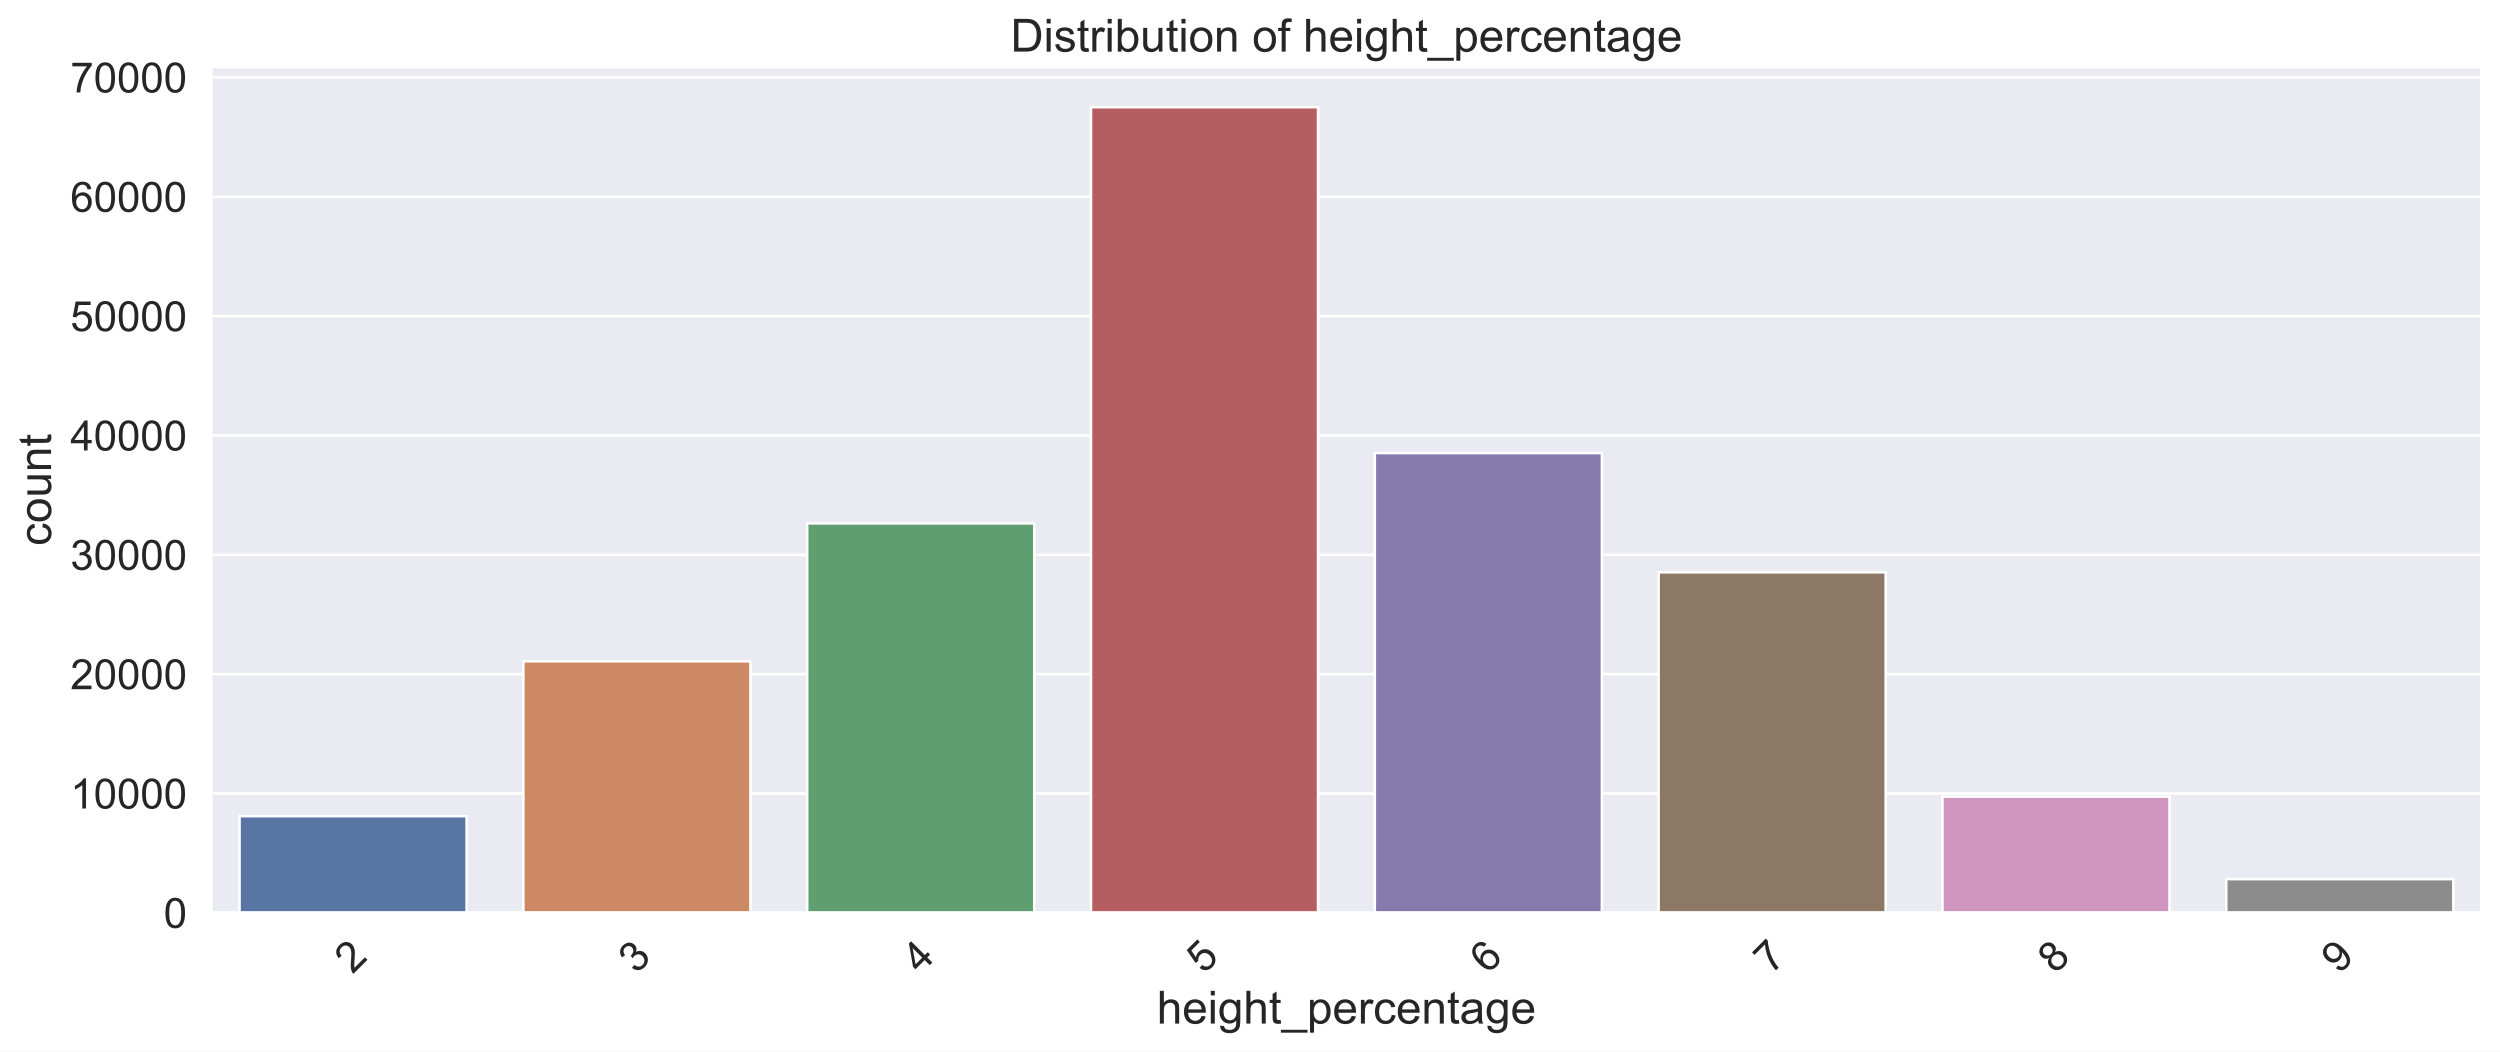
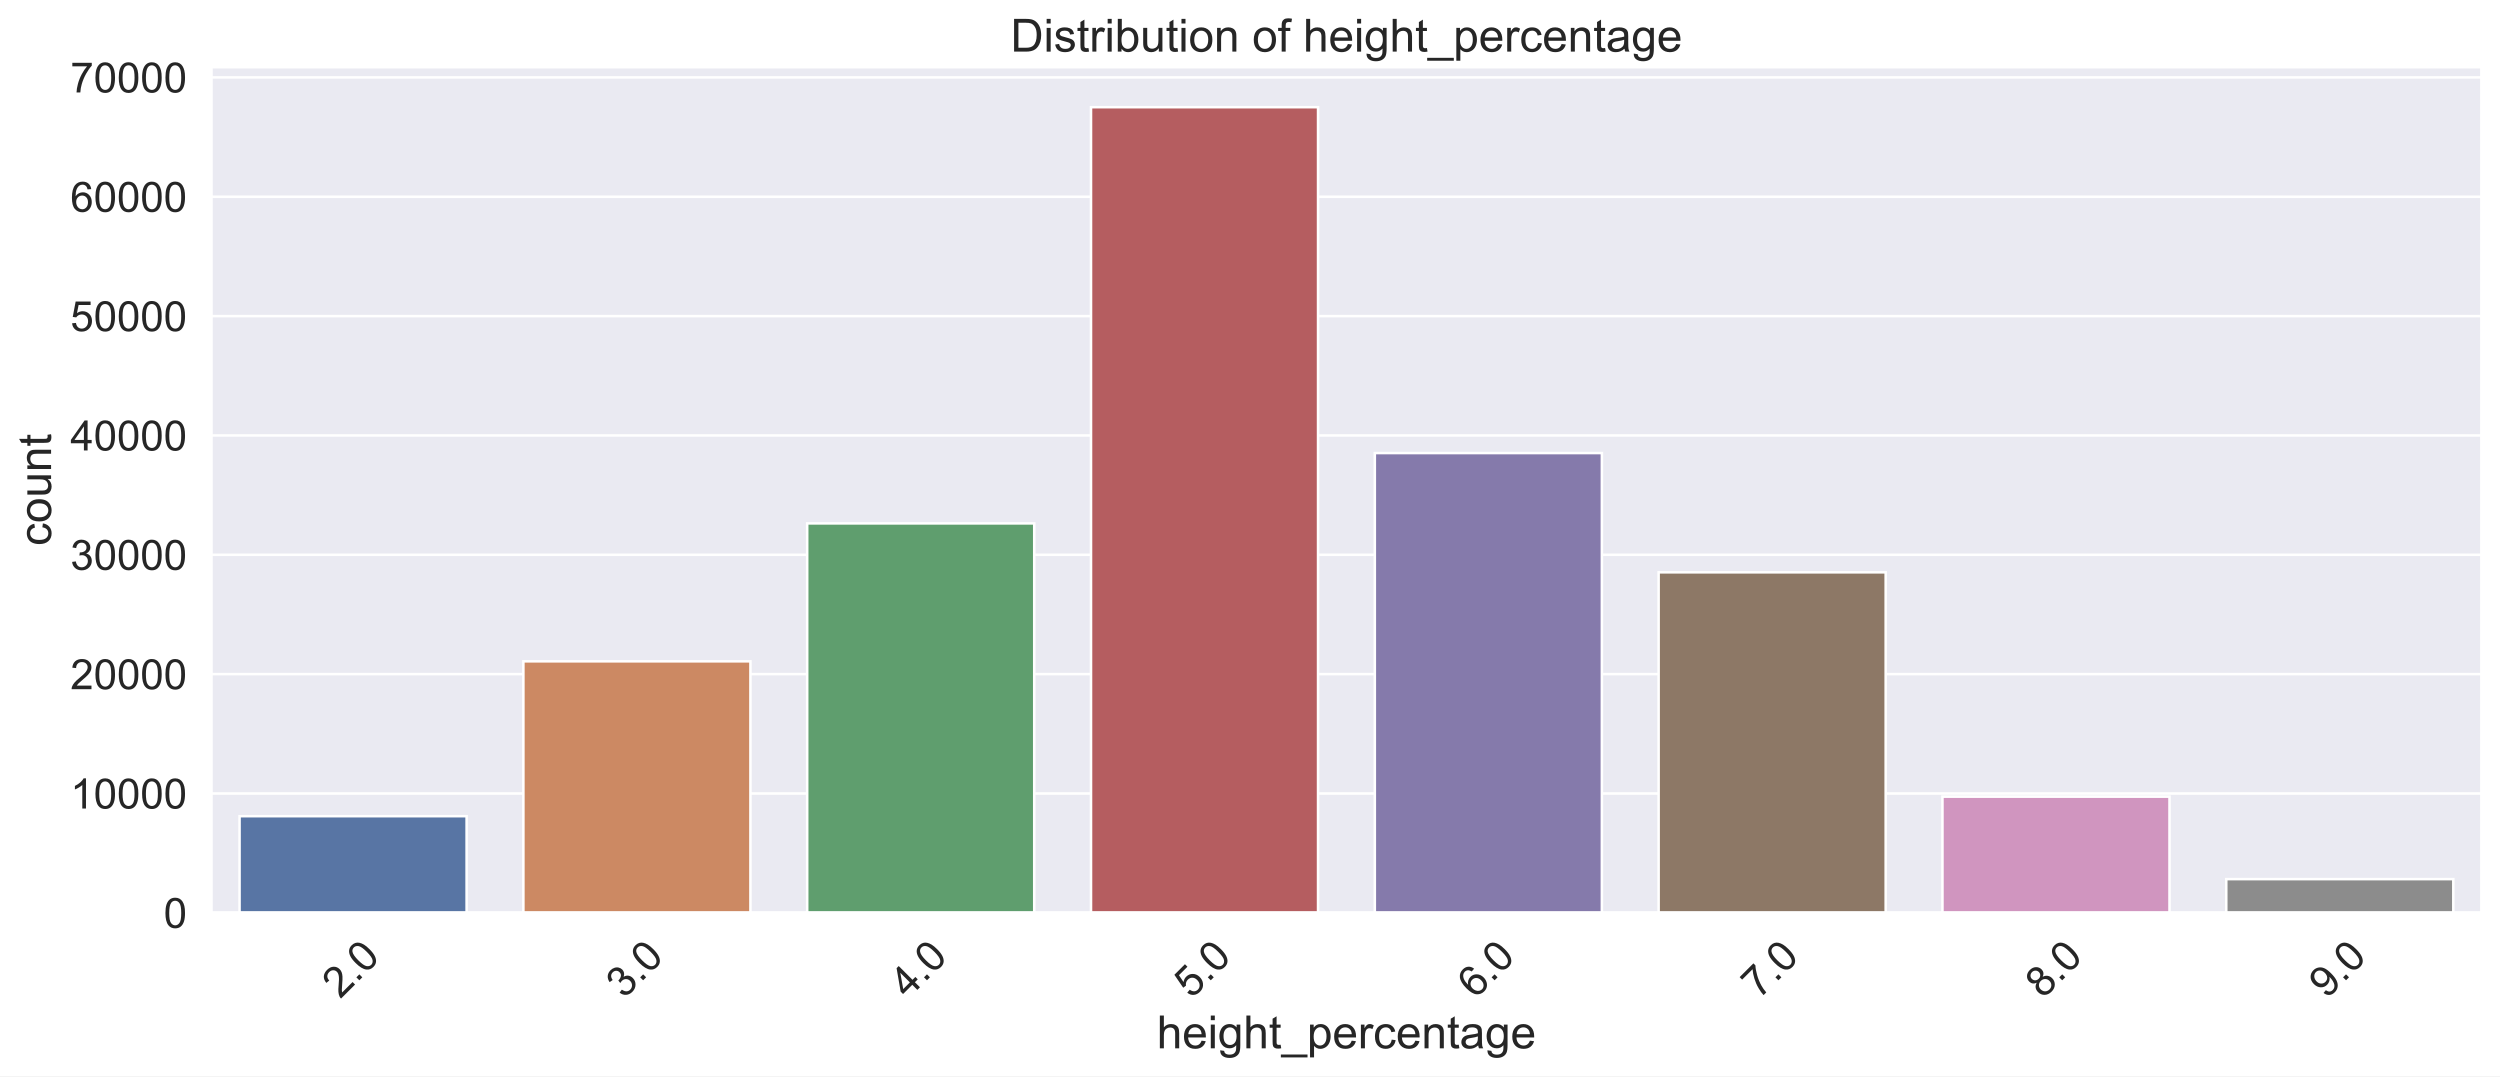
- <svg xmlns="http://www.w3.org/2000/svg" xmlns:xlink="http://www.w3.org/1999/xlink" width="983.039pt" height="413.474pt" viewBox="0 0 983.039 413.474" version="1.1">
+ <svg xmlns="http://www.w3.org/2000/svg" xmlns:xlink="http://www.w3.org/1999/xlink" width="983.039pt" height="423.204pt" viewBox="0 0 983.039 423.204" version="1.1">
  <defs>
    <style type="text/css">*{stroke-linejoin: round; stroke-linecap: butt}</style>
  </defs>
  <g id="figure_1">
    <g id="patch_1">
-       <path d="M 0 413.474  L 983.039 413.474  L 983.039 0  L 0 0  z " style="fill: #ffffff" />
+       <path d="M 0 423.204  L 983.039 423.204  L 983.039 0  L 0 0  z " style="fill: #ffffff" />
    </g>
    <g id="axes_1">
      <g id="patch_2">
        <path d="M 83.039 358.943  L 975.839 358.943  L 975.839 26.303  L 83.039 26.303  z " style="fill: #eaeaf2" />
      </g>
      <g id="matplotlib.axis_1">
        <g id="xtick_1">
          <g id="text_1">
-             <g style="fill: #262626" transform="translate(138.6114 383.2827) rotate(-45) scale(0.165 -0.165)">
+             <g style="fill: #262626" transform="translate(133.7467 393.0121) rotate(-45) scale(0.165 -0.165)">
              <defs>
                <path id="ArialMT-32" d="M 3222 541  L 3222 0  L 194 0  Q 188 203 259 391  Q 375 700 629 1000  Q 884 1300 1366 1694  Q 2113 2306 2375 2664  Q 2638 3022 2638 3341  Q 2638 3675 2398 3904  Q 2159 4134 1775 4134  Q 1369 4134 1125 3890  Q 881 3647 878 3216  L 300 3275  Q 359 3922 746 4261  Q 1134 4600 1788 4600  Q 2447 4600 2831 4234  Q 3216 3869 3216 3328  Q 3216 3053 3103 2787  Q 2991 2522 2730 2228  Q 2469 1934 1863 1422  Q 1356 997 1212 845  Q 1069 694 975 541  L 3222 541  z " transform="scale(0.015625)" />
+                 <path id="ArialMT-2e" d="M 581 0  L 581 641  L 1222 641  L 1222 0  L 581 0  z " transform="scale(0.015625)" />
+                 <path id="ArialMT-30" d="M 266 2259  Q 266 3072 433 3567  Q 600 4063 929 4331  Q 1259 4600 1759 4600  Q 2128 4600 2406 4451  Q 2684 4303 2865 4023  Q 3047 3744 3150 3342  Q 3253 2941 3253 2259  Q 3253 1453 3087 958  Q 2922 463 2592 192  Q 2263 -78 1759 -78  Q 1097 -78 719 397  Q 266 969 266 2259  z M 844 2259  Q 844 1131 1108 757  Q 1372 384 1759 384  Q 2147 384 2411 759  Q 2675 1134 2675 2259  Q 2675 3391 2411 3762  Q 2147 4134 1753 4134  Q 1366 4134 1134 3806  Q 844 3388 844 2259  z " transform="scale(0.015625)" />
              </defs>
              <use xlink:href="#ArialMT-32" />
+               <use xlink:href="#ArialMT-2e" x="55.615" />
+               <use xlink:href="#ArialMT-30" x="83.398" />
            </g>
          </g>
        </g>
        <g id="xtick_2">
          <g id="text_2">
-             <g style="fill: #262626" transform="translate(250.2114 383.2827) rotate(-45) scale(0.165 -0.165)">
+             <g style="fill: #262626" transform="translate(245.3467 393.0121) rotate(-45) scale(0.165 -0.165)">
              <defs>
                <path id="ArialMT-33" d="M 269 1209  L 831 1284  Q 928 806 1161 595  Q 1394 384 1728 384  Q 2125 384 2398 659  Q 2672 934 2672 1341  Q 2672 1728 2419 1979  Q 2166 2231 1775 2231  Q 1616 2231 1378 2169  L 1441 2663  Q 1497 2656 1531 2656  Q 1891 2656 2178 2843  Q 2466 3031 2466 3422  Q 2466 3731 2256 3934  Q 2047 4138 1716 4138  Q 1388 4138 1169 3931  Q 950 3725 888 3313  L 325 3413  Q 428 3978 793 4289  Q 1159 4600 1703 4600  Q 2078 4600 2393 4439  Q 2709 4278 2876 4000  Q 3044 3722 3044 3409  Q 3044 3113 2884 2869  Q 2725 2625 2413 2481  Q 2819 2388 3044 2092  Q 3269 1797 3269 1353  Q 3269 753 2831 336  Q 2394 -81 1725 -81  Q 1122 -81 723 278  Q 325 638 269 1209  z " transform="scale(0.015625)" />
              </defs>
              <use xlink:href="#ArialMT-33" />
+               <use xlink:href="#ArialMT-2e" x="55.615" />
+               <use xlink:href="#ArialMT-30" x="83.398" />
            </g>
          </g>
        </g>
        <g id="xtick_3">
          <g id="text_3">
-             <g style="fill: #262626" transform="translate(361.8114 383.2827) rotate(-45) scale(0.165 -0.165)">
+             <g style="fill: #262626" transform="translate(356.9467 393.0121) rotate(-45) scale(0.165 -0.165)">
              <defs>
                <path id="ArialMT-34" d="M 2069 0  L 2069 1097  L 81 1097  L 81 1613  L 2172 4581  L 2631 4581  L 2631 1613  L 3250 1613  L 3250 1097  L 2631 1097  L 2631 0  L 2069 0  z M 2069 1613  L 2069 3678  L 634 1613  L 2069 1613  z " transform="scale(0.015625)" />
              </defs>
              <use xlink:href="#ArialMT-34" />
+               <use xlink:href="#ArialMT-2e" x="55.615" />
+               <use xlink:href="#ArialMT-30" x="83.398" />
            </g>
          </g>
        </g>
        <g id="xtick_4">
          <g id="text_4">
-             <g style="fill: #262626" transform="translate(473.4114 383.2827) rotate(-45) scale(0.165 -0.165)">
+             <g style="fill: #262626" transform="translate(468.5467 393.0121) rotate(-45) scale(0.165 -0.165)">
              <defs>
                <path id="ArialMT-35" d="M 266 1200  L 856 1250  Q 922 819 1161 601  Q 1400 384 1738 384  Q 2144 384 2425 690  Q 2706 997 2706 1503  Q 2706 1984 2436 2262  Q 2166 2541 1728 2541  Q 1456 2541 1237 2417  Q 1019 2294 894 2097  L 366 2166  L 809 4519  L 3088 4519  L 3088 3981  L 1259 3981  L 1013 2750  Q 1425 3038 1878 3038  Q 2478 3038 2890 2622  Q 3303 2206 3303 1553  Q 3303 931 2941 478  Q 2500 -78 1738 -78  Q 1113 -78 717 272  Q 322 622 266 1200  z " transform="scale(0.015625)" />
              </defs>
              <use xlink:href="#ArialMT-35" />
+               <use xlink:href="#ArialMT-2e" x="55.615" />
+               <use xlink:href="#ArialMT-30" x="83.398" />
            </g>
          </g>
        </g>
        <g id="xtick_5">
          <g id="text_5">
-             <g style="fill: #262626" transform="translate(585.0114 383.2827) rotate(-45) scale(0.165 -0.165)">
+             <g style="fill: #262626" transform="translate(580.1467 393.0121) rotate(-45) scale(0.165 -0.165)">
              <defs>
                <path id="ArialMT-36" d="M 3184 3459  L 2625 3416  Q 2550 3747 2413 3897  Q 2184 4138 1850 4138  Q 1581 4138 1378 3988  Q 1113 3794 959 3422  Q 806 3050 800 2363  Q 1003 2672 1297 2822  Q 1591 2972 1913 2972  Q 2475 2972 2870 2558  Q 3266 2144 3266 1488  Q 3266 1056 3080 686  Q 2894 316 2569 119  Q 2244 -78 1831 -78  Q 1128 -78 684 439  Q 241 956 241 2144  Q 241 3472 731 4075  Q 1159 4600 1884 4600  Q 2425 4600 2770 4297  Q 3116 3994 3184 3459  z M 888 1484  Q 888 1194 1011 928  Q 1134 663 1356 523  Q 1578 384 1822 384  Q 2178 384 2434 671  Q 2691 959 2691 1453  Q 2691 1928 2437 2201  Q 2184 2475 1800 2475  Q 1419 2475 1153 2201  Q 888 1928 888 1484  z " transform="scale(0.015625)" />
              </defs>
              <use xlink:href="#ArialMT-36" />
+               <use xlink:href="#ArialMT-2e" x="55.615" />
+               <use xlink:href="#ArialMT-30" x="83.398" />
            </g>
          </g>
        </g>
        <g id="xtick_6">
          <g id="text_6">
-             <g style="fill: #262626" transform="translate(696.6114 383.2827) rotate(-45) scale(0.165 -0.165)">
+             <g style="fill: #262626" transform="translate(691.7467 393.0121) rotate(-45) scale(0.165 -0.165)">
              <defs>
                <path id="ArialMT-37" d="M 303 3981  L 303 4522  L 3269 4522  L 3269 4084  Q 2831 3619 2401 2847  Q 1972 2075 1738 1259  Q 1569 684 1522 0  L 944 0  Q 953 541 1156 1306  Q 1359 2072 1739 2783  Q 2119 3494 2547 3981  L 303 3981  z " transform="scale(0.015625)" />
              </defs>
              <use xlink:href="#ArialMT-37" />
+               <use xlink:href="#ArialMT-2e" x="55.615" />
+               <use xlink:href="#ArialMT-30" x="83.398" />
            </g>
          </g>
        </g>
        <g id="xtick_7">
          <g id="text_7">
-             <g style="fill: #262626" transform="translate(808.2114 383.2827) rotate(-45) scale(0.165 -0.165)">
+             <g style="fill: #262626" transform="translate(803.3467 393.0121) rotate(-45) scale(0.165 -0.165)">
              <defs>
                <path id="ArialMT-38" d="M 1131 2484  Q 781 2613 612 2850  Q 444 3088 444 3419  Q 444 3919 803 4259  Q 1163 4600 1759 4600  Q 2359 4600 2725 4251  Q 3091 3903 3091 3403  Q 3091 3084 2923 2848  Q 2756 2613 2416 2484  Q 2838 2347 3058 2040  Q 3278 1734 3278 1309  Q 3278 722 2862 322  Q 2447 -78 1769 -78  Q 1091 -78 675 323  Q 259 725 259 1325  Q 259 1772 486 2073  Q 713 2375 1131 2484  z M 1019 3438  Q 1019 3113 1228 2906  Q 1438 2700 1772 2700  Q 2097 2700 2305 2904  Q 2513 3109 2513 3406  Q 2513 3716 2298 3927  Q 2084 4138 1766 4138  Q 1444 4138 1231 3931  Q 1019 3725 1019 3438  z M 838 1322  Q 838 1081 952 856  Q 1066 631 1291 507  Q 1516 384 1775 384  Q 2178 384 2440 643  Q 2703 903 2703 1303  Q 2703 1709 2433 1975  Q 2163 2241 1756 2241  Q 1359 2241 1098 1978  Q 838 1716 838 1322  z " transform="scale(0.015625)" />
              </defs>
              <use xlink:href="#ArialMT-38" />
+               <use xlink:href="#ArialMT-2e" x="55.615" />
+               <use xlink:href="#ArialMT-30" x="83.398" />
            </g>
          </g>
        </g>
        <g id="xtick_8">
          <g id="text_8">
-             <g style="fill: #262626" transform="translate(919.8114 383.2827) rotate(-45) scale(0.165 -0.165)">
+             <g style="fill: #262626" transform="translate(914.9467 393.0121) rotate(-45) scale(0.165 -0.165)">
              <defs>
                <path id="ArialMT-39" d="M 350 1059  L 891 1109  Q 959 728 1153 556  Q 1347 384 1650 384  Q 1909 384 2104 503  Q 2300 622 2425 820  Q 2550 1019 2634 1356  Q 2719 1694 2719 2044  Q 2719 2081 2716 2156  Q 2547 1888 2255 1720  Q 1963 1553 1622 1553  Q 1053 1553 659 1965  Q 266 2378 266 3053  Q 266 3750 677 4175  Q 1088 4600 1706 4600  Q 2153 4600 2523 4359  Q 2894 4119 3086 3673  Q 3278 3228 3278 2384  Q 3278 1506 3087 986  Q 2897 466 2520 194  Q 2144 -78 1638 -78  Q 1100 -78 759 220  Q 419 519 350 1059  z M 2653 3081  Q 2653 3566 2395 3850  Q 2138 4134 1775 4134  Q 1400 4134 1122 3828  Q 844 3522 844 3034  Q 844 2597 1108 2323  Q 1372 2050 1759 2050  Q 2150 2050 2401 2323  Q 2653 2597 2653 3081  z " transform="scale(0.015625)" />
              </defs>
              <use xlink:href="#ArialMT-39" />
+               <use xlink:href="#ArialMT-2e" x="55.615" />
+               <use xlink:href="#ArialMT-30" x="83.398" />
            </g>
          </g>
        </g>
        <g id="text_9">
-           <g style="fill: #262626" transform="translate(454.8841 402.4857) scale(0.18 -0.18)">
+           <g style="fill: #262626" transform="translate(454.8841 412.2151) scale(0.18 -0.18)">
            <defs>
              <path id="ArialMT-68" d="M 422 0  L 422 4581  L 984 4581  L 984 2938  Q 1378 3394 1978 3394  Q 2347 3394 2619 3248  Q 2891 3103 3008 2847  Q 3125 2591 3125 2103  L 3125 0  L 2563 0  L 2563 2103  Q 2563 2525 2380 2717  Q 2197 2909 1863 2909  Q 1613 2909 1392 2779  Q 1172 2650 1078 2428  Q 984 2206 984 1816  L 984 0  L 422 0  z " transform="scale(0.015625)" />
              <path id="ArialMT-65" d="M 2694 1069  L 3275 997  Q 3138 488 2766 206  Q 2394 -75 1816 -75  Q 1088 -75 661 373  Q 234 822 234 1631  Q 234 2469 665 2931  Q 1097 3394 1784 3394  Q 2450 3394 2872 2941  Q 3294 2488 3294 1666  Q 3294 1616 3291 1516  L 816 1516  Q 847 969 1125 678  Q 1403 388 1819 388  Q 2128 388 2347 550  Q 2566 713 2694 1069  z M 847 1978  L 2700 1978  Q 2663 2397 2488 2606  Q 2219 2931 1791 2931  Q 1403 2931 1139 2672  Q 875 2413 847 1978  z " transform="scale(0.015625)" />
              <path id="ArialMT-69" d="M 425 3934  L 425 4581  L 988 4581  L 988 3934  L 425 3934  z M 425 0  L 425 3319  L 988 3319  L 988 0  L 425 0  z " transform="scale(0.015625)" />
              <path id="ArialMT-67" d="M 319 -275  L 866 -356  Q 900 -609 1056 -725  Q 1266 -881 1628 -881  Q 2019 -881 2231 -725  Q 2444 -569 2519 -288  Q 2563 -116 2559 434  Q 2191 0 1641 0  Q 956 0 581 494  Q 206 988 206 1678  Q 206 2153 378 2554  Q 550 2956 876 3175  Q 1203 3394 1644 3394  Q 2231 3394 2613 2919  L 2613 3319  L 3131 3319  L 3131 450  Q 3131 -325 2973 -648  Q 2816 -972 2473 -1159  Q 2131 -1347 1631 -1347  Q 1038 -1347 672 -1080  Q 306 -813 319 -275  z M 784 1719  Q 784 1066 1043 766  Q 1303 466 1694 466  Q 2081 466 2343 764  Q 2606 1063 2606 1700  Q 2606 2309 2336 2618  Q 2066 2928 1684 2928  Q 1309 2928 1046 2623  Q 784 2319 784 1719  z " transform="scale(0.015625)" />
              <path id="ArialMT-74" d="M 1650 503  L 1731 6  Q 1494 -44 1306 -44  Q 1000 -44 831 53  Q 663 150 594 308  Q 525 466 525 972  L 525 2881  L 113 2881  L 113 3319  L 525 3319  L 525 4141  L 1084 4478  L 1084 3319  L 1650 3319  L 1650 2881  L 1084 2881  L 1084 941  Q 1084 700 1114 631  Q 1144 563 1211 522  Q 1278 481 1403 481  Q 1497 481 1650 503  z " transform="scale(0.015625)" />
              <path id="ArialMT-5f" d="M -97 -1272  L -97 -866  L 3631 -866  L 3631 -1272  L -97 -1272  z " transform="scale(0.015625)" />
              <path id="ArialMT-70" d="M 422 -1272  L 422 3319  L 934 3319  L 934 2888  Q 1116 3141 1344 3267  Q 1572 3394 1897 3394  Q 2322 3394 2647 3175  Q 2972 2956 3137 2557  Q 3303 2159 3303 1684  Q 3303 1175 3120 767  Q 2938 359 2589 142  Q 2241 -75 1856 -75  Q 1575 -75 1351 44  Q 1128 163 984 344  L 984 -1272  L 422 -1272  z M 931 1641  Q 931 1000 1190 694  Q 1450 388 1819 388  Q 2194 388 2461 705  Q 2728 1022 2728 1688  Q 2728 2322 2467 2637  Q 2206 2953 1844 2953  Q 1484 2953 1207 2617  Q 931 2281 931 1641  z " transform="scale(0.015625)" />
              <path id="ArialMT-72" d="M 416 0  L 416 3319  L 922 3319  L 922 2816  Q 1116 3169 1280 3281  Q 1444 3394 1641 3394  Q 1925 3394 2219 3213  L 2025 2691  Q 1819 2813 1613 2813  Q 1428 2813 1281 2702  Q 1134 2591 1072 2394  Q 978 2094 978 1738  L 978 0  L 416 0  z " transform="scale(0.015625)" />
              <path id="ArialMT-63" d="M 2588 1216  L 3141 1144  Q 3050 572 2676 248  Q 2303 -75 1759 -75  Q 1078 -75 664 370  Q 250 816 250 1647  Q 250 2184 428 2587  Q 606 2991 970 3192  Q 1334 3394 1763 3394  Q 2303 3394 2647 3120  Q 2991 2847 3088 2344  L 2541 2259  Q 2463 2594 2264 2762  Q 2066 2931 1784 2931  Q 1359 2931 1093 2626  Q 828 2322 828 1663  Q 828 994 1084 691  Q 1341 388 1753 388  Q 2084 388 2306 591  Q 2528 794 2588 1216  z " transform="scale(0.015625)" />
              <path id="ArialMT-6e" d="M 422 0  L 422 3319  L 928 3319  L 928 2847  Q 1294 3394 1984 3394  Q 2284 3394 2536 3286  Q 2788 3178 2913 3003  Q 3038 2828 3088 2588  Q 3119 2431 3119 2041  L 3119 0  L 2556 0  L 2556 2019  Q 2556 2363 2490 2533  Q 2425 2703 2258 2804  Q 2091 2906 1866 2906  Q 1506 2906 1245 2678  Q 984 2450 984 1813  L 984 0  L 422 0  z " transform="scale(0.015625)" />
              <path id="ArialMT-61" d="M 2588 409  Q 2275 144 1986 34  Q 1697 -75 1366 -75  Q 819 -75 525 192  Q 231 459 231 875  Q 231 1119 342 1320  Q 453 1522 633 1644  Q 813 1766 1038 1828  Q 1203 1872 1538 1913  Q 2219 1994 2541 2106  Q 2544 2222 2544 2253  Q 2544 2597 2384 2738  Q 2169 2928 1744 2928  Q 1347 2928 1158 2789  Q 969 2650 878 2297  L 328 2372  Q 403 2725 575 2942  Q 747 3159 1072 3276  Q 1397 3394 1825 3394  Q 2250 3394 2515 3294  Q 2781 3194 2906 3042  Q 3031 2891 3081 2659  Q 3109 2516 3109 2141  L 3109 1391  Q 3109 606 3145 398  Q 3181 191 3288 0  L 2700 0  Q 2613 175 2588 409  z M 2541 1666  Q 2234 1541 1622 1453  Q 1275 1403 1131 1340  Q 988 1278 909 1158  Q 831 1038 831 891  Q 831 666 1001 516  Q 1172 366 1500 366  Q 1825 366 2078 508  Q 2331 650 2450 897  Q 2541 1088 2541 1459  L 2541 1666  z " transform="scale(0.015625)" />
            </defs>
            <use xlink:href="#ArialMT-68" />
            <use xlink:href="#ArialMT-65" x="55.615" />
            <use xlink:href="#ArialMT-69" x="111.23" />
            <use xlink:href="#ArialMT-67" x="133.447" />
            <use xlink:href="#ArialMT-68" x="189.062" />
            <use xlink:href="#ArialMT-74" x="244.678" />
            <use xlink:href="#ArialMT-5f" x="272.461" />
            <use xlink:href="#ArialMT-70" x="328.076" />
            <use xlink:href="#ArialMT-65" x="383.691" />
            <use xlink:href="#ArialMT-72" x="439.307" />
            <use xlink:href="#ArialMT-63" x="472.607" />
            <use xlink:href="#ArialMT-65" x="522.607" />
            <use xlink:href="#ArialMT-6e" x="578.223" />
            <use xlink:href="#ArialMT-74" x="633.838" />
            <use xlink:href="#ArialMT-61" x="661.621" />
            <use xlink:href="#ArialMT-67" x="717.236" />
            <use xlink:href="#ArialMT-65" x="772.852" />
          </g>
        </g>
      </g>
      <g id="matplotlib.axis_2">
        <g id="ytick_1">
          <g id="line2d_1">
-             <path d="M 83.039 358.943  L 975.839 358.943  " clip-path="url(#p1567533ab2)" style="fill: none; stroke: #ffffff; stroke-linecap: round" />
+             <path d="M 83.039 358.943  L 975.839 358.943  " clip-path="url(#p21f23db7c6)" style="fill: none; stroke: #ffffff; stroke-linecap: round" />
          </g>
          <g id="text_10">
            <g style="fill: #262626" transform="translate(64.36375 364.8486) scale(0.165 -0.165)">
-               <defs>
-                 <path id="ArialMT-30" d="M 266 2259  Q 266 3072 433 3567  Q 600 4063 929 4331  Q 1259 4600 1759 4600  Q 2128 4600 2406 4451  Q 2684 4303 2865 4023  Q 3047 3744 3150 3342  Q 3253 2941 3253 2259  Q 3253 1453 3087 958  Q 2922 463 2592 192  Q 2263 -78 1759 -78  Q 1097 -78 719 397  Q 266 969 266 2259  z M 844 2259  Q 844 1131 1108 757  Q 1372 384 1759 384  Q 2147 384 2411 759  Q 2675 1134 2675 2259  Q 2675 3391 2411 3762  Q 2147 4134 1753 4134  Q 1366 4134 1134 3806  Q 844 3388 844 2259  z " transform="scale(0.015625)" />
-               </defs>
              <use xlink:href="#ArialMT-30" />
            </g>
          </g>
        </g>
        <g id="ytick_2">
          <g id="line2d_2">
-             <path d="M 83.039 312.015  L 975.839 312.015  " clip-path="url(#p1567533ab2)" style="fill: none; stroke: #ffffff; stroke-linecap: round" />
+             <path d="M 83.039 312.015  L 975.839 312.015  " clip-path="url(#p21f23db7c6)" style="fill: none; stroke: #ffffff; stroke-linecap: round" />
          </g>
          <g id="text_11">
            <g style="fill: #262626" transform="translate(27.66156 317.9202) scale(0.165 -0.165)">
              <defs>
                <path id="ArialMT-31" d="M 2384 0  L 1822 0  L 1822 3584  Q 1619 3391 1289 3197  Q 959 3003 697 2906  L 697 3450  Q 1169 3672 1522 3987  Q 1875 4303 2022 4600  L 2384 4600  L 2384 0  z " transform="scale(0.015625)" />
              </defs>
              <use xlink:href="#ArialMT-31" />
              <use xlink:href="#ArialMT-30" x="55.615" />
              <use xlink:href="#ArialMT-30" x="111.23" />
              <use xlink:href="#ArialMT-30" x="166.846" />
              <use xlink:href="#ArialMT-30" x="222.461" />
            </g>
          </g>
        </g>
        <g id="ytick_3">
          <g id="line2d_3">
-             <path d="M 83.039 265.087  L 975.839 265.087  " clip-path="url(#p1567533ab2)" style="fill: none; stroke: #ffffff; stroke-linecap: round" />
+             <path d="M 83.039 265.087  L 975.839 265.087  " clip-path="url(#p21f23db7c6)" style="fill: none; stroke: #ffffff; stroke-linecap: round" />
          </g>
          <g id="text_12">
            <g style="fill: #262626" transform="translate(27.66156 270.9917) scale(0.165 -0.165)">
              <use xlink:href="#ArialMT-32" />
              <use xlink:href="#ArialMT-30" x="55.615" />
              <use xlink:href="#ArialMT-30" x="111.23" />
              <use xlink:href="#ArialMT-30" x="166.846" />
              <use xlink:href="#ArialMT-30" x="222.461" />
            </g>
          </g>
        </g>
        <g id="ytick_4">
          <g id="line2d_4">
-             <path d="M 83.039 218.158  L 975.839 218.158  " clip-path="url(#p1567533ab2)" style="fill: none; stroke: #ffffff; stroke-linecap: round" />
+             <path d="M 83.039 218.158  L 975.839 218.158  " clip-path="url(#p21f23db7c6)" style="fill: none; stroke: #ffffff; stroke-linecap: round" />
          </g>
          <g id="text_13">
            <g style="fill: #262626" transform="translate(27.66156 224.0632) scale(0.165 -0.165)">
              <use xlink:href="#ArialMT-33" />
              <use xlink:href="#ArialMT-30" x="55.615" />
              <use xlink:href="#ArialMT-30" x="111.23" />
              <use xlink:href="#ArialMT-30" x="166.846" />
              <use xlink:href="#ArialMT-30" x="222.461" />
            </g>
          </g>
        </g>
        <g id="ytick_5">
          <g id="line2d_5">
-             <path d="M 83.039 171.23  L 975.839 171.23  " clip-path="url(#p1567533ab2)" style="fill: none; stroke: #ffffff; stroke-linecap: round" />
+             <path d="M 83.039 171.23  L 975.839 171.23  " clip-path="url(#p21f23db7c6)" style="fill: none; stroke: #ffffff; stroke-linecap: round" />
          </g>
          <g id="text_14">
            <g style="fill: #262626" transform="translate(27.66156 177.1348) scale(0.165 -0.165)">
              <use xlink:href="#ArialMT-34" />
              <use xlink:href="#ArialMT-30" x="55.615" />
              <use xlink:href="#ArialMT-30" x="111.23" />
              <use xlink:href="#ArialMT-30" x="166.846" />
              <use xlink:href="#ArialMT-30" x="222.461" />
            </g>
          </g>
        </g>
        <g id="ytick_6">
          <g id="line2d_6">
-             <path d="M 83.039 124.301  L 975.839 124.301  " clip-path="url(#p1567533ab2)" style="fill: none; stroke: #ffffff; stroke-linecap: round" />
+             <path d="M 83.039 124.301  L 975.839 124.301  " clip-path="url(#p21f23db7c6)" style="fill: none; stroke: #ffffff; stroke-linecap: round" />
          </g>
          <g id="text_15">
            <g style="fill: #262626" transform="translate(27.66156 130.2063) scale(0.165 -0.165)">
              <use xlink:href="#ArialMT-35" />
              <use xlink:href="#ArialMT-30" x="55.615" />
              <use xlink:href="#ArialMT-30" x="111.23" />
              <use xlink:href="#ArialMT-30" x="166.846" />
              <use xlink:href="#ArialMT-30" x="222.461" />
            </g>
          </g>
        </g>
        <g id="ytick_7">
          <g id="line2d_7">
-             <path d="M 83.039 77.373  L 975.839 77.373  " clip-path="url(#p1567533ab2)" style="fill: none; stroke: #ffffff; stroke-linecap: round" />
+             <path d="M 83.039 77.373  L 975.839 77.373  " clip-path="url(#p21f23db7c6)" style="fill: none; stroke: #ffffff; stroke-linecap: round" />
          </g>
          <g id="text_16">
            <g style="fill: #262626" transform="translate(27.66156 83.27783) scale(0.165 -0.165)">
              <use xlink:href="#ArialMT-36" />
              <use xlink:href="#ArialMT-30" x="55.615" />
              <use xlink:href="#ArialMT-30" x="111.23" />
              <use xlink:href="#ArialMT-30" x="166.846" />
              <use xlink:href="#ArialMT-30" x="222.461" />
            </g>
          </g>
        </g>
        <g id="ytick_8">
          <g id="line2d_8">
-             <path d="M 83.039 30.444  L 975.839 30.444  " clip-path="url(#p1567533ab2)" style="fill: none; stroke: #ffffff; stroke-linecap: round" />
+             <path d="M 83.039 30.444  L 975.839 30.444  " clip-path="url(#p21f23db7c6)" style="fill: none; stroke: #ffffff; stroke-linecap: round" />
          </g>
          <g id="text_17">
            <g style="fill: #262626" transform="translate(27.66156 36.34937) scale(0.165 -0.165)">
              <use xlink:href="#ArialMT-37" />
              <use xlink:href="#ArialMT-30" x="55.615" />
              <use xlink:href="#ArialMT-30" x="111.23" />
              <use xlink:href="#ArialMT-30" x="166.846" />
              <use xlink:href="#ArialMT-30" x="222.461" />
            </g>
          </g>
        </g>
        <g id="text_18">
          <g style="fill: #262626" transform="translate(20.08406 214.6383) rotate(-90) scale(0.18 -0.18)">
            <defs>
              <path id="ArialMT-6f" d="M 213 1659  Q 213 2581 725 3025  Q 1153 3394 1769 3394  Q 2453 3394 2887 2945  Q 3322 2497 3322 1706  Q 3322 1066 3130 698  Q 2938 331 2570 128  Q 2203 -75 1769 -75  Q 1072 -75 642 372  Q 213 819 213 1659  z M 791 1659  Q 791 1022 1069 705  Q 1347 388 1769 388  Q 2188 388 2466 706  Q 2744 1025 2744 1678  Q 2744 2294 2464 2611  Q 2184 2928 1769 2928  Q 1347 2928 1069 2612  Q 791 2297 791 1659  z " transform="scale(0.015625)" />
              <path id="ArialMT-75" d="M 2597 0  L 2597 488  Q 2209 -75 1544 -75  Q 1250 -75 995 37  Q 741 150 617 320  Q 494 491 444 738  Q 409 903 409 1263  L 409 3319  L 972 3319  L 972 1478  Q 972 1038 1006 884  Q 1059 663 1231 536  Q 1403 409 1656 409  Q 1909 409 2131 539  Q 2353 669 2445 892  Q 2538 1116 2538 1541  L 2538 3319  L 3100 3319  L 3100 0  L 2597 0  z " transform="scale(0.015625)" />
            </defs>
            <use xlink:href="#ArialMT-63" />
            <use xlink:href="#ArialMT-6f" x="50" />
            <use xlink:href="#ArialMT-75" x="105.615" />
            <use xlink:href="#ArialMT-6e" x="161.23" />
            <use xlink:href="#ArialMT-74" x="216.846" />
          </g>
        </g>
      </g>
      <g id="patch_3">
-         <path d="M 94.199 358.943  L 183.479 358.943  L 183.479 320.941  L 94.199 320.941  z " clip-path="url(#p1567533ab2)" style="fill: #5875a4; stroke: #ffffff; stroke-linejoin: miter" />
+         <path d="M 94.199 358.943  L 183.479 358.943  L 183.479 320.941  L 94.199 320.941  z " clip-path="url(#p21f23db7c6)" style="fill: #5875a4; stroke: #ffffff; stroke-linejoin: miter" />
      </g>
      <g id="patch_4">
-         <path d="M 205.799 358.943  L 295.079 358.943  L 295.079 260.042  L 205.799 260.042  z " clip-path="url(#p1567533ab2)" style="fill: #cc8963; stroke: #ffffff; stroke-linejoin: miter" />
+         <path d="M 205.799 358.943  L 295.079 358.943  L 295.079 260.042  L 205.799 260.042  z " clip-path="url(#p21f23db7c6)" style="fill: #cc8963; stroke: #ffffff; stroke-linejoin: miter" />
      </g>
      <g id="patch_5">
-         <path d="M 317.399 358.943  L 406.679 358.943  L 406.679 205.811  L 317.399 205.811  z " clip-path="url(#p1567533ab2)" style="fill: #5f9e6e; stroke: #ffffff; stroke-linejoin: miter" />
+         <path d="M 317.399 358.943  L 406.679 358.943  L 406.679 205.811  L 317.399 205.811  z " clip-path="url(#p21f23db7c6)" style="fill: #5f9e6e; stroke: #ffffff; stroke-linejoin: miter" />
      </g>
      <g id="patch_6">
-         <path d="M 428.999 358.943  L 518.279 358.943  L 518.279 42.143  L 428.999 42.143  z " clip-path="url(#p1567533ab2)" style="fill: #b55d60; stroke: #ffffff; stroke-linejoin: miter" />
+         <path d="M 428.999 358.943  L 518.279 358.943  L 518.279 42.143  L 428.999 42.143  z " clip-path="url(#p21f23db7c6)" style="fill: #b55d60; stroke: #ffffff; stroke-linejoin: miter" />
      </g>
      <g id="patch_7">
-         <path d="M 540.599 358.943  L 629.879 358.943  L 629.879 178.161  L 540.599 178.161  z " clip-path="url(#p1567533ab2)" style="fill: #857aab; stroke: #ffffff; stroke-linejoin: miter" />
+         <path d="M 540.599 358.943  L 629.879 358.943  L 629.879 178.161  L 540.599 178.161  z " clip-path="url(#p21f23db7c6)" style="fill: #857aab; stroke: #ffffff; stroke-linejoin: miter" />
      </g>
      <g id="patch_8">
-         <path d="M 652.199 358.943  L 741.479 358.943  L 741.479 225.042  L 652.199 225.042  z " clip-path="url(#p1567533ab2)" style="fill: #8d7866; stroke: #ffffff; stroke-linejoin: miter" />
+         <path d="M 652.199 358.943  L 741.479 358.943  L 741.479 225.042  L 652.199 225.042  z " clip-path="url(#p21f23db7c6)" style="fill: #8d7866; stroke: #ffffff; stroke-linejoin: miter" />
      </g>
      <g id="patch_9">
-         <path d="M 763.799 358.943  L 853.079 358.943  L 853.079 313.249  L 763.799 313.249  z " clip-path="url(#p1567533ab2)" style="fill: #d095bf; stroke: #ffffff; stroke-linejoin: miter" />
+         <path d="M 763.799 358.943  L 853.079 358.943  L 853.079 313.249  L 763.799 313.249  z " clip-path="url(#p21f23db7c6)" style="fill: #d095bf; stroke: #ffffff; stroke-linejoin: miter" />
      </g>
      <g id="patch_10">
-         <path d="M 875.399 358.943  L 964.679 358.943  L 964.679 345.696  L 875.399 345.696  z " clip-path="url(#p1567533ab2)" style="fill: #8c8c8c; stroke: #ffffff; stroke-linejoin: miter" />
+         <path d="M 875.399 358.943  L 964.679 358.943  L 964.679 345.696  L 875.399 345.696  z " clip-path="url(#p21f23db7c6)" style="fill: #8c8c8c; stroke: #ffffff; stroke-linejoin: miter" />
      </g>
      <g id="patch_11">
        <path d="M 83.039 358.943  L 83.039 26.303  " style="fill: none; stroke: #ffffff; stroke-width: 1.25; stroke-linejoin: miter; stroke-linecap: square" />
      </g>
      <g id="patch_12">
        <path d="M 975.839 358.943  L 975.839 26.303  " style="fill: none; stroke: #ffffff; stroke-width: 1.25; stroke-linejoin: miter; stroke-linecap: square" />
      </g>
      <g id="patch_13">
        <path d="M 83.039 358.943  L 975.839 358.943  " style="fill: none; stroke: #ffffff; stroke-width: 1.25; stroke-linejoin: miter; stroke-linecap: square" />
      </g>
      <g id="patch_14">
        <path d="M 83.039 26.303  L 975.839 26.303  " style="fill: none; stroke: #ffffff; stroke-width: 1.25; stroke-linejoin: miter; stroke-linecap: square" />
      </g>
      <g id="text_19">
        <g style="fill: #262626" transform="translate(397.3629 20.30344) scale(0.18 -0.18)">
          <defs>
            <path id="ArialMT-44" d="M 494 0  L 494 4581  L 2072 4581  Q 2606 4581 2888 4516  Q 3281 4425 3559 4188  Q 3922 3881 4101 3404  Q 4281 2928 4281 2316  Q 4281 1794 4159 1391  Q 4038 988 3847 723  Q 3656 459 3429 307  Q 3203 156 2883 78  Q 2563 0 2147 0  L 494 0  z M 1100 541  L 2078 541  Q 2531 541 2789 625  Q 3047 709 3200 863  Q 3416 1078 3536 1442  Q 3656 1806 3656 2325  Q 3656 3044 3420 3430  Q 3184 3816 2847 3947  Q 2603 4041 2063 4041  L 1100 4041  L 1100 541  z " transform="scale(0.015625)" />
            <path id="ArialMT-73" d="M 197 991  L 753 1078  Q 800 744 1014 566  Q 1228 388 1613 388  Q 2000 388 2187 545  Q 2375 703 2375 916  Q 2375 1106 2209 1216  Q 2094 1291 1634 1406  Q 1016 1563 777 1677  Q 538 1791 414 1992  Q 291 2194 291 2438  Q 291 2659 392 2848  Q 494 3038 669 3163  Q 800 3259 1026 3326  Q 1253 3394 1513 3394  Q 1903 3394 2198 3281  Q 2494 3169 2634 2976  Q 2775 2784 2828 2463  L 2278 2388  Q 2241 2644 2061 2787  Q 1881 2931 1553 2931  Q 1166 2931 1000 2803  Q 834 2675 834 2503  Q 834 2394 903 2306  Q 972 2216 1119 2156  Q 1203 2125 1616 2013  Q 2213 1853 2448 1751  Q 2684 1650 2818 1456  Q 2953 1263 2953 975  Q 2953 694 2789 445  Q 2625 197 2315 61  Q 2006 -75 1616 -75  Q 969 -75 630 194  Q 291 463 197 991  z " transform="scale(0.015625)" />
            <path id="ArialMT-62" d="M 941 0  L 419 0  L 419 4581  L 981 4581  L 981 2947  Q 1338 3394 1891 3394  Q 2197 3394 2470 3270  Q 2744 3147 2920 2923  Q 3097 2700 3197 2384  Q 3297 2069 3297 1709  Q 3297 856 2875 390  Q 2453 -75 1863 -75  Q 1275 -75 941 416  L 941 0  z M 934 1684  Q 934 1088 1097 822  Q 1363 388 1816 388  Q 2184 388 2453 708  Q 2722 1028 2722 1663  Q 2722 2313 2464 2622  Q 2206 2931 1841 2931  Q 1472 2931 1203 2611  Q 934 2291 934 1684  z " transform="scale(0.015625)" />
            <path id="ArialMT-20" transform="scale(0.015625)" />
            <path id="ArialMT-66" d="M 556 0  L 556 2881  L 59 2881  L 59 3319  L 556 3319  L 556 3672  Q 556 4006 616 4169  Q 697 4388 901 4523  Q 1106 4659 1475 4659  Q 1713 4659 2000 4603  L 1916 4113  Q 1741 4144 1584 4144  Q 1328 4144 1222 4034  Q 1116 3925 1116 3625  L 1116 3319  L 1763 3319  L 1763 2881  L 1116 2881  L 1116 0  L 556 0  z " transform="scale(0.015625)" />
          </defs>
          <use xlink:href="#ArialMT-44" />
          <use xlink:href="#ArialMT-69" x="72.217" />
          <use xlink:href="#ArialMT-73" x="94.434" />
          <use xlink:href="#ArialMT-74" x="144.434" />
          <use xlink:href="#ArialMT-72" x="172.217" />
          <use xlink:href="#ArialMT-69" x="205.518" />
          <use xlink:href="#ArialMT-62" x="227.734" />
          <use xlink:href="#ArialMT-75" x="283.35" />
          <use xlink:href="#ArialMT-74" x="338.965" />
          <use xlink:href="#ArialMT-69" x="366.748" />
          <use xlink:href="#ArialMT-6f" x="388.965" />
          <use xlink:href="#ArialMT-6e" x="444.58" />
          <use xlink:href="#ArialMT-20" x="500.195" />
          <use xlink:href="#ArialMT-6f" x="527.979" />
          <use xlink:href="#ArialMT-66" x="583.594" />
          <use xlink:href="#ArialMT-20" x="611.377" />
          <use xlink:href="#ArialMT-68" x="639.16" />
          <use xlink:href="#ArialMT-65" x="694.775" />
          <use xlink:href="#ArialMT-69" x="750.391" />
          <use xlink:href="#ArialMT-67" x="772.607" />
          <use xlink:href="#ArialMT-68" x="828.223" />
          <use xlink:href="#ArialMT-74" x="883.838" />
          <use xlink:href="#ArialMT-5f" x="911.621" />
          <use xlink:href="#ArialMT-70" x="967.236" />
          <use xlink:href="#ArialMT-65" x="1022.852" />
          <use xlink:href="#ArialMT-72" x="1078.467" />
          <use xlink:href="#ArialMT-63" x="1111.768" />
          <use xlink:href="#ArialMT-65" x="1161.768" />
          <use xlink:href="#ArialMT-6e" x="1217.383" />
          <use xlink:href="#ArialMT-74" x="1272.998" />
          <use xlink:href="#ArialMT-61" x="1300.781" />
          <use xlink:href="#ArialMT-67" x="1356.396" />
          <use xlink:href="#ArialMT-65" x="1412.012" />
        </g>
      </g>
    </g>
  </g>
  <defs>
-     <clipPath id="p1567533ab2">
+     <clipPath id="p21f23db7c6">
      <rect x="83.039" y="26.303" width="892.8" height="332.64" />
    </clipPath>
  </defs>
</svg>
